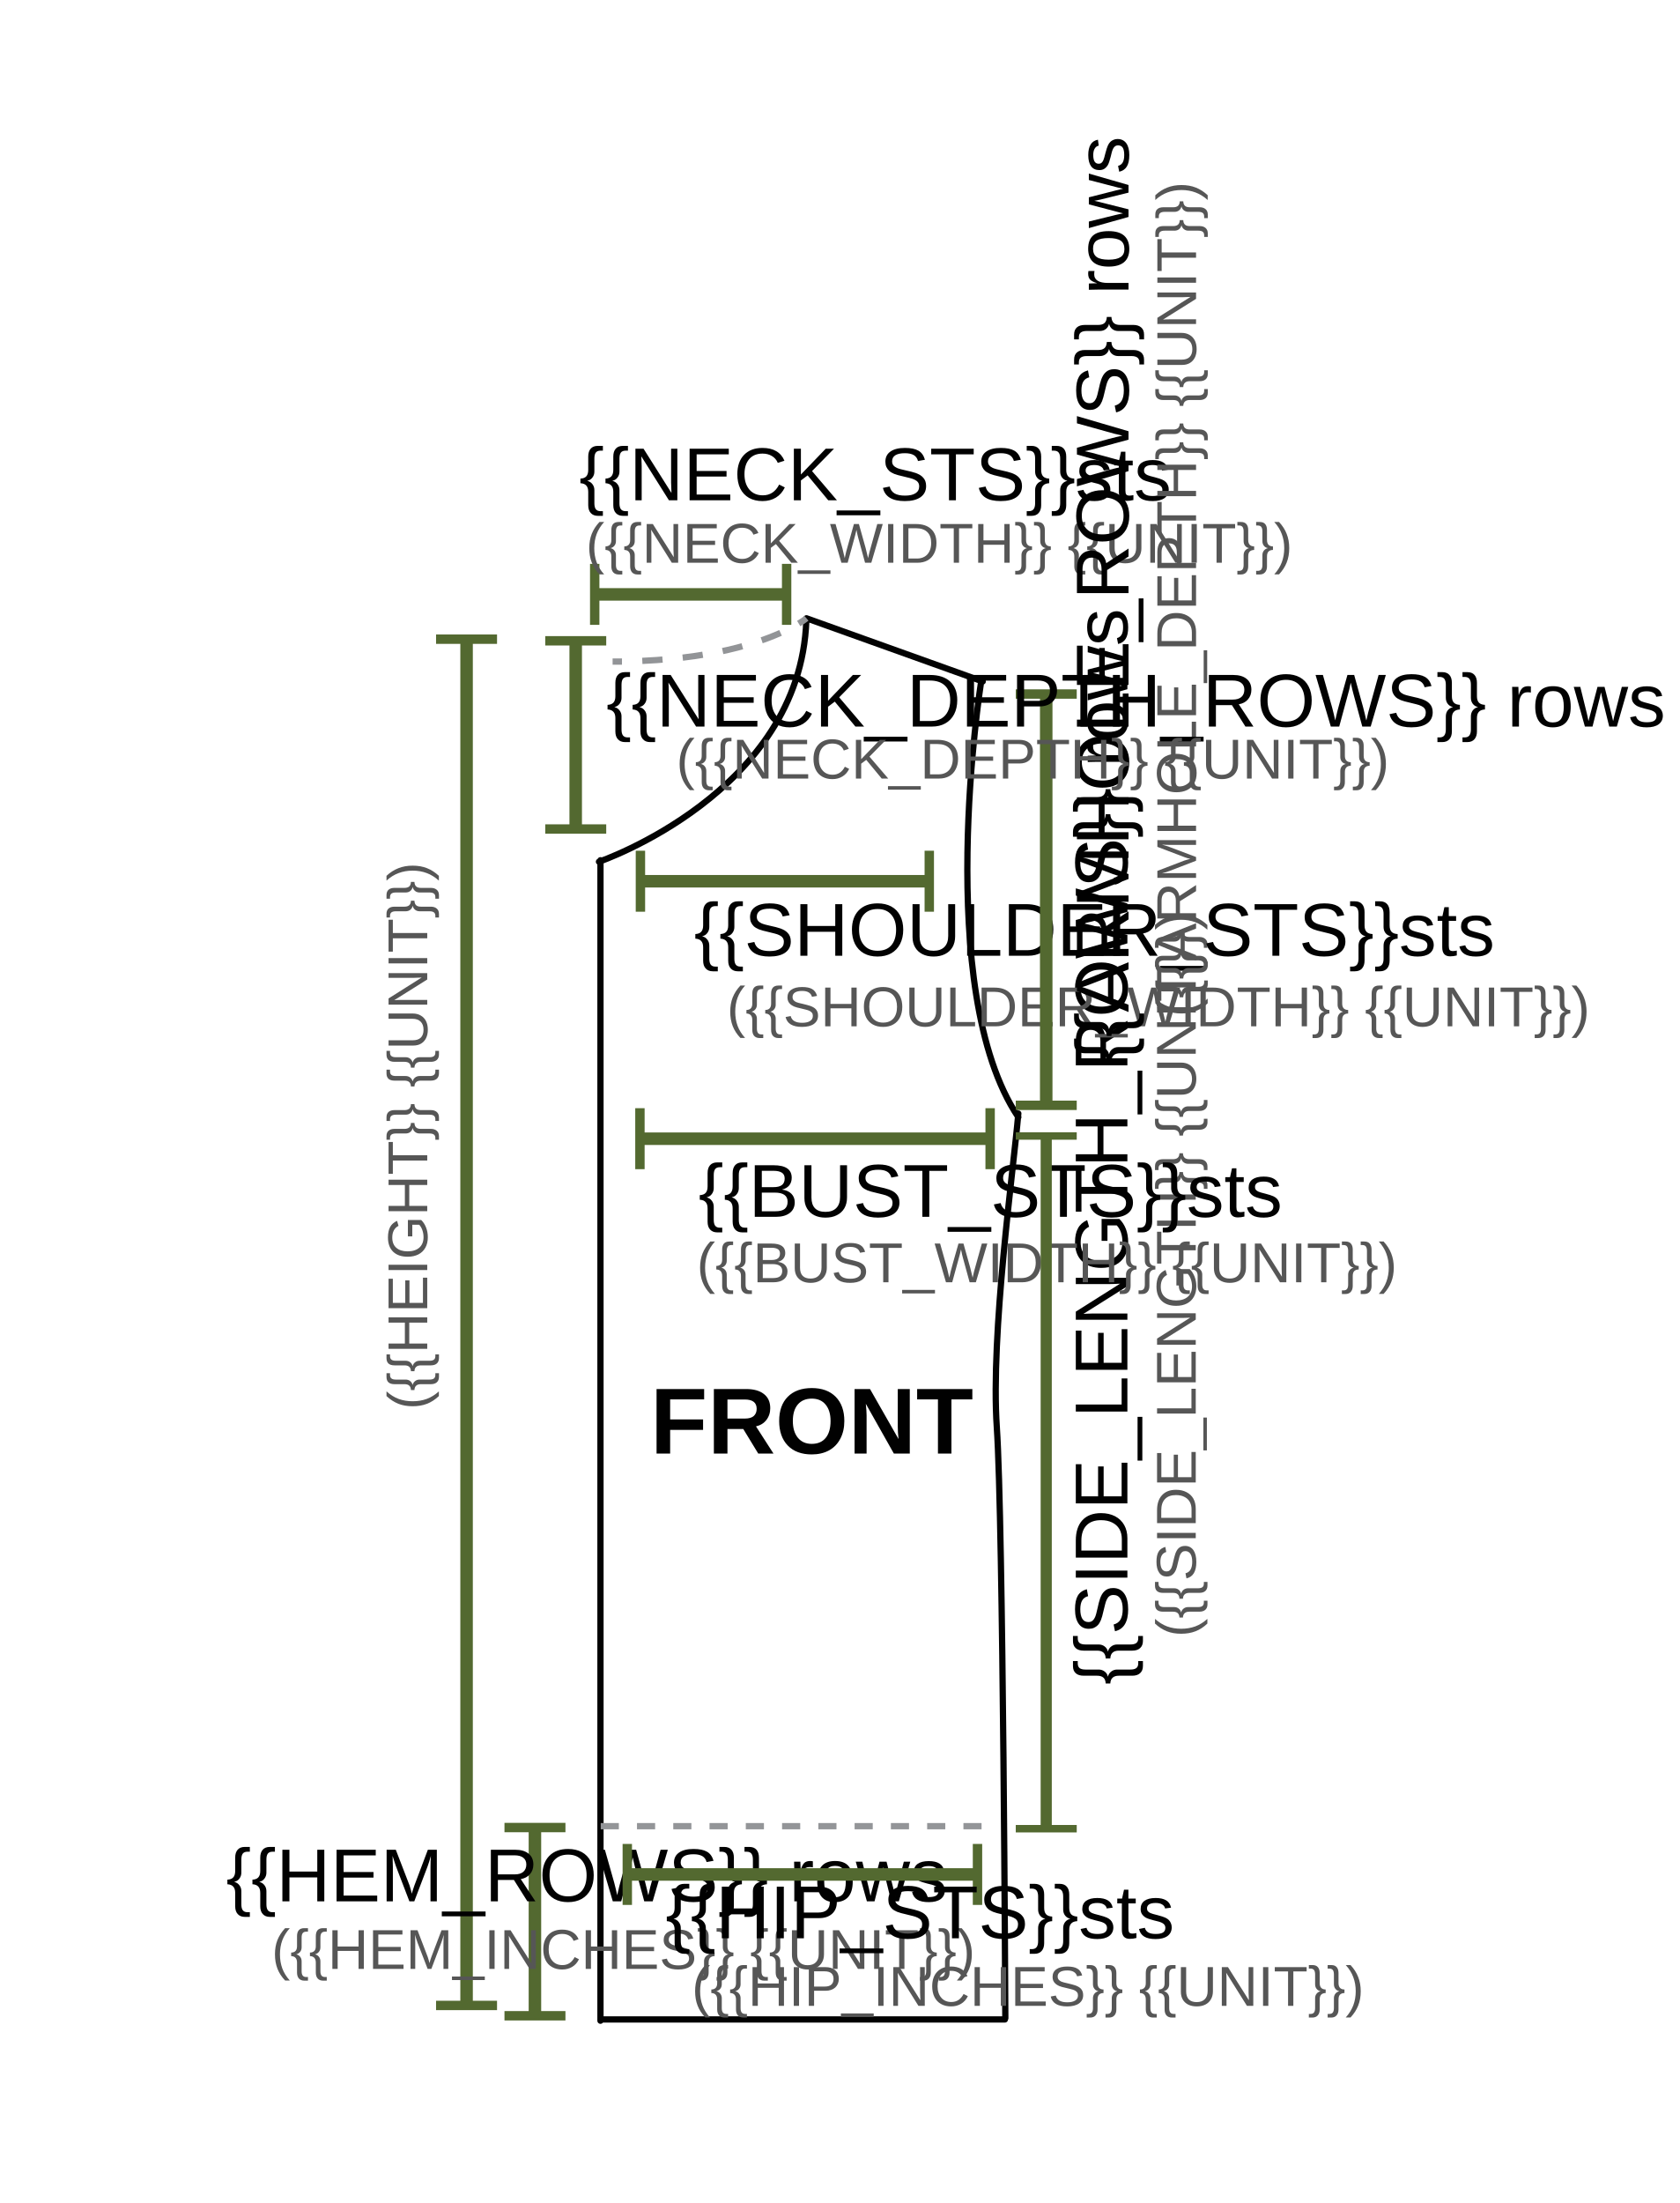
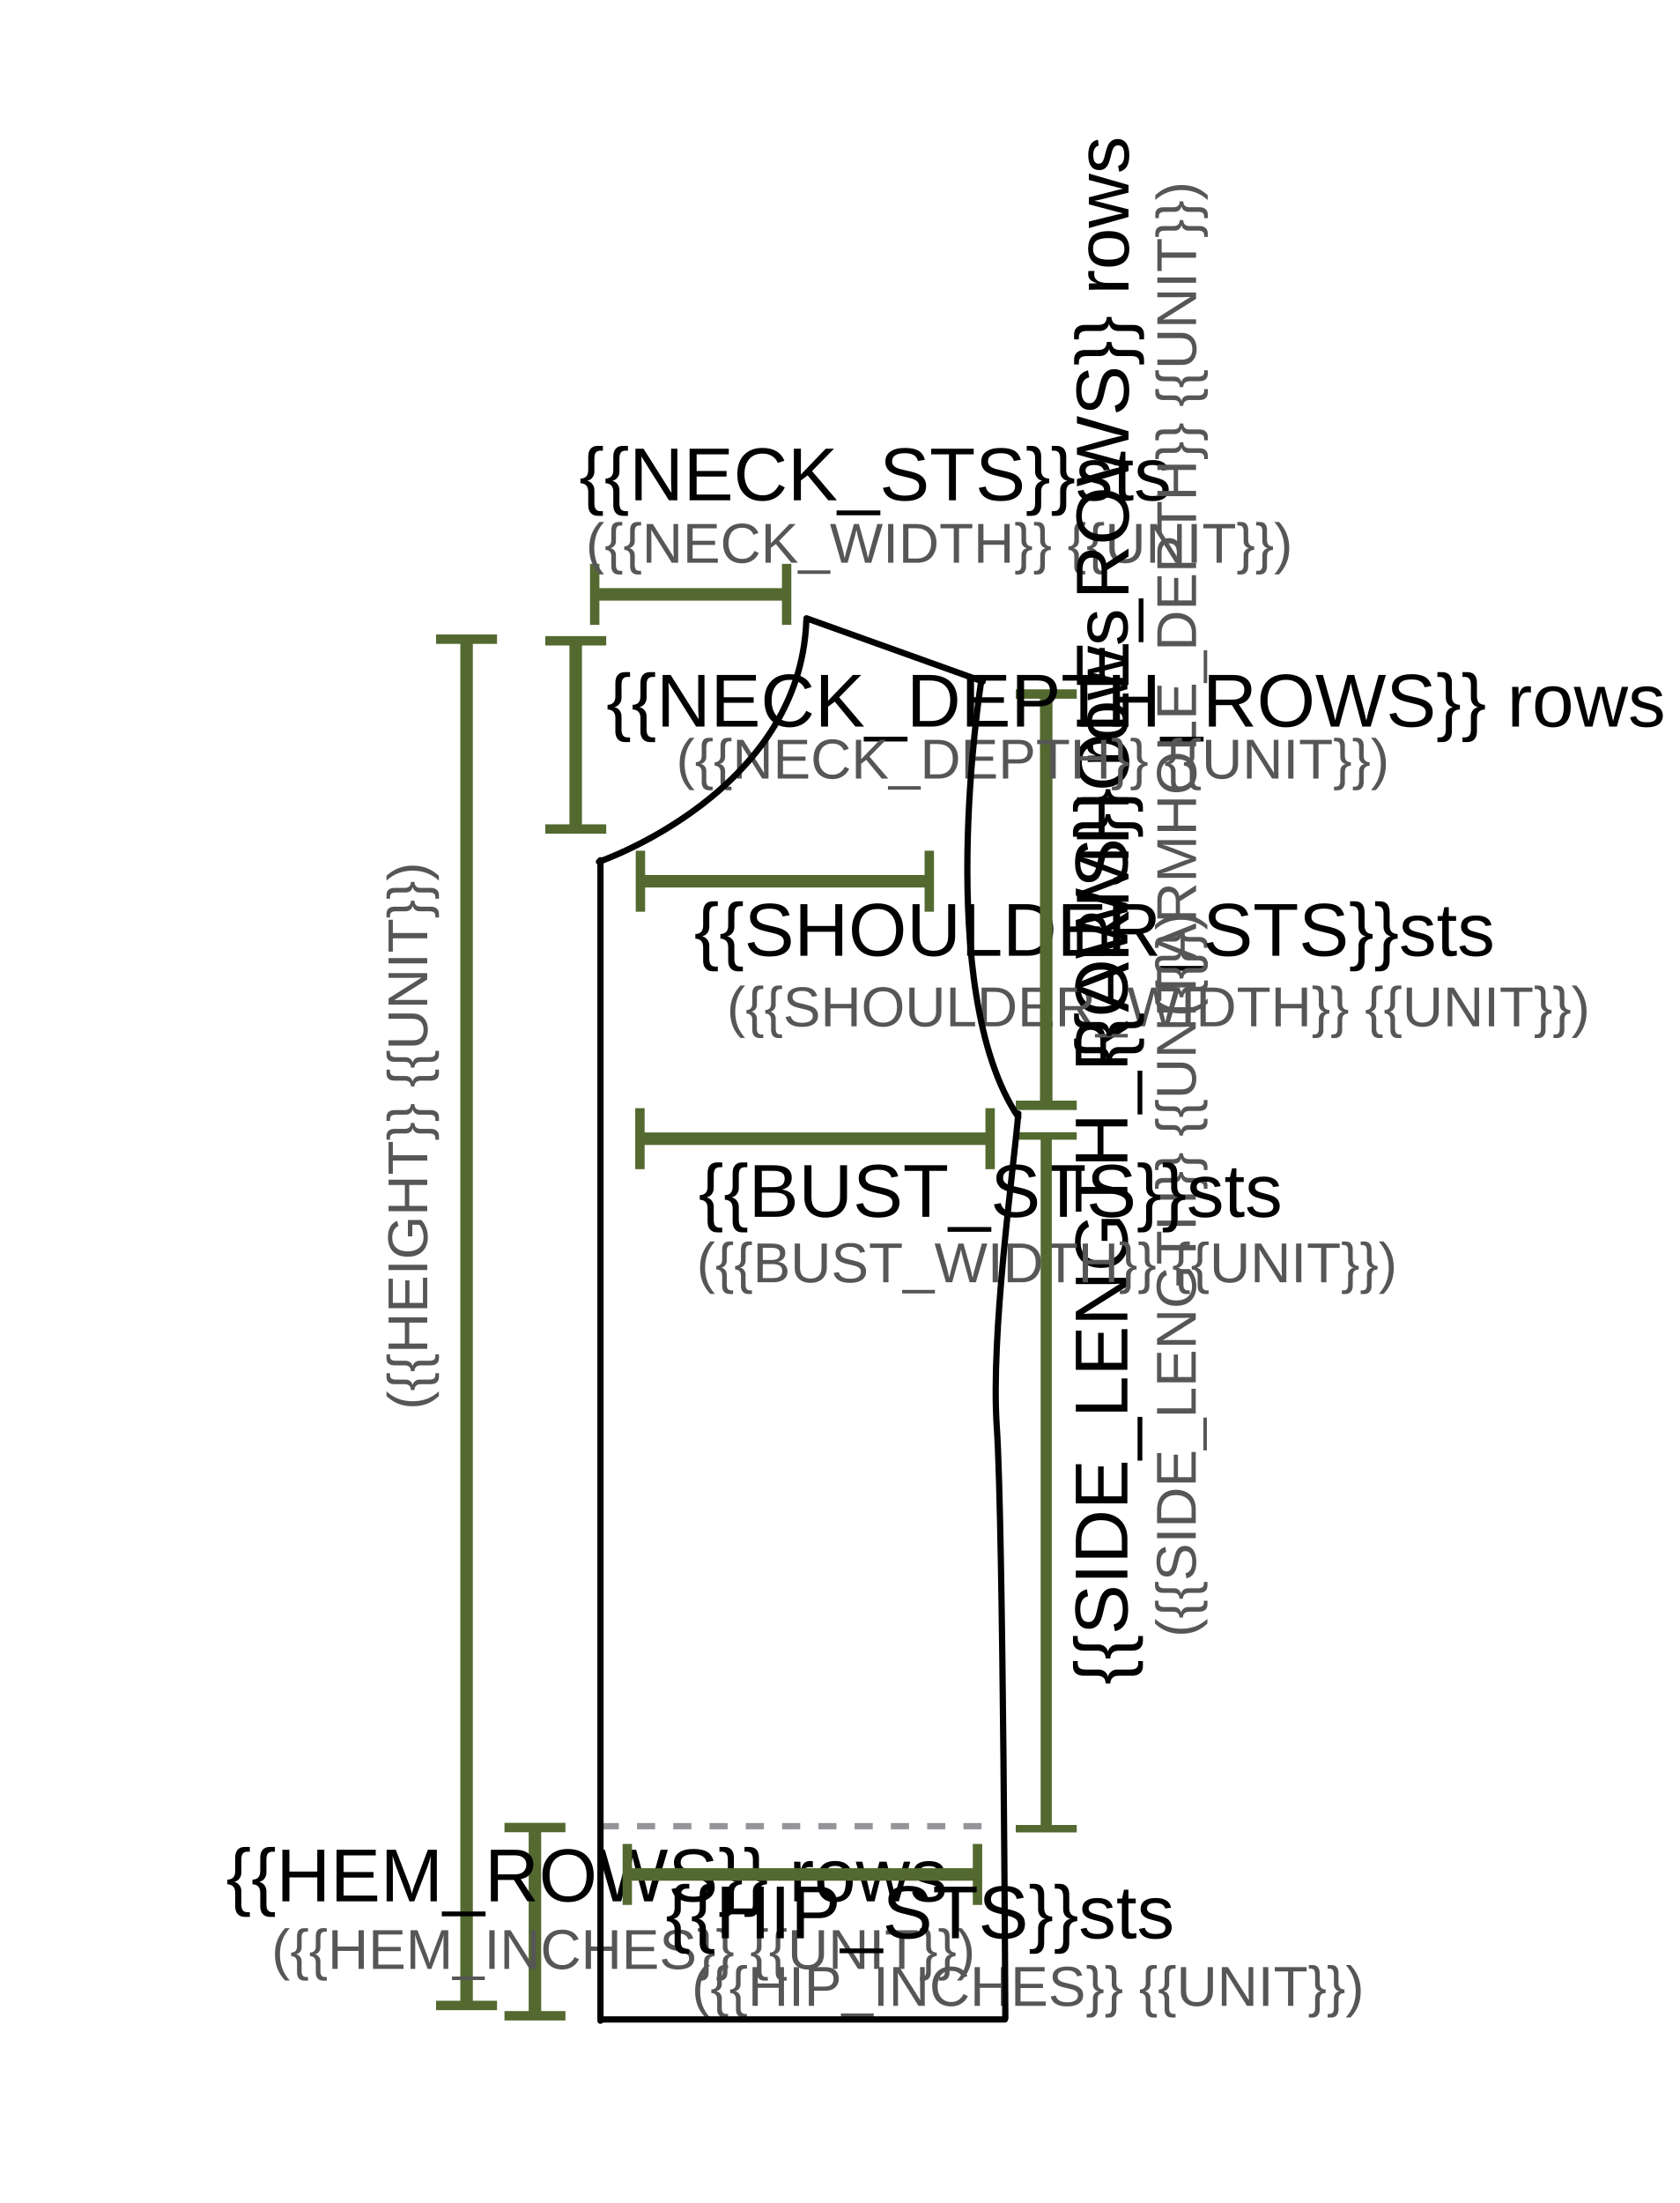
- <svg xmlns="http://www.w3.org/2000/svg" width="3.73in" height="4.89in" viewBox="0 0 268.64 352.18">
-   <g id="cardi-body-round">
-     <path id="ROUND_BODY" d="M96.02,322.84h64.67M162.84,178.01c-.76,8.91-4.46,35.26-3.44,50.19s1.36,94.43,1.36,94.43M156.85,109.25s-7.71,48.97,5.99,69.34M95.78,137.76s32.19-11.01,33.16-38.58M157.15,108.94l-28.19-10.1M96.02,137.52v185.52" fill="none" stroke="#020202" stroke-linecap="round" stroke-linejoin="round" />
-     <g id="BACK_NECK_DOTTED">
-       <path d="M97.96,105.76h1.5" fill="none" stroke="#929497" stroke-linejoin="round" />
-       <path d="M102.71,105.65c12.65-.57,20.04-3.36,23.6-5.19" fill="none" stroke="#929497" stroke-dasharray="3.24 3.24" stroke-linejoin="round" />
-       <path d="M127.72,99.68c.85-.51,1.24-.84,1.24-.84" fill="none" stroke="#929497" stroke-linejoin="round" />
-     </g>
-   </g>
+ <svg xmlns="http://www.w3.org/2000/svg" id="cardigan" width="3.73in" height="4.89in" viewBox="0 0 268.64 352.18">
  <g id="cardi-measurement-layer">
    <g id="NECK_DEPTH">
      <line x1="85.54" y1="292.16" x2="85.54" y2="322.25" fill="none" stroke="#536930" stroke-miterlimit="10" stroke-width="2" />
      <rect x="80.67" y="291.41" width="9.75" height="1.5" fill="#536930" />
      <rect x="80.67" y="321.5" width="9.75" height="1.5" fill="#536930" />
    </g>
    <g isolation="isolate">
      <g isolation="isolate">
        <g isolation="isolate">
          <text transform="translate(180.28 269.34) rotate(-90)" fill="#010101" font-family="ArialMT, Arial" font-size="12" isolation="isolate">
            <tspan x="0" y="0">{{SIDE_LENGTH_ROWS}} rows</tspan>
          </text>
        </g>
      </g>
    </g>
    <g isolation="isolate">
      <g isolation="isolate">
        <g isolation="isolate">
          <text transform="translate(191.21 261.74) rotate(-90)" fill="#565656" font-family="ArialMT, Arial" font-size="9" isolation="isolate">
            <tspan x="0" y="0">({{SIDE_LENGTH}} {{UNIT}})</tspan>
          </text>
        </g>
      </g>
    </g>
    <g id="NECKWIDTH">
      <line x1="95.1" y1="95.02" x2="125.79" y2="95.02" fill="none" stroke="#536930" stroke-miterlimit="10" stroke-width="2" />
      <rect x="94.35" y="90.14" width="1.5" height="9.75" fill="#536930" />
      <rect x="125.04" y="90.14" width="1.5" height="9.75" fill="#536930" />
    </g>
    <g id="HEIGHT_LINE">
      <line x1="74.61" y1="320.6" x2="74.61" y2="102.18" fill="none" stroke="#536930" stroke-miterlimit="10" stroke-width="2" />
      <rect x="69.73" y="319.85" width="9.75" height="1.5" fill="#536930" />
      <rect x="69.73" y="101.43" width="9.75" height="1.5" fill="#536930" />
    </g>
    <g id="HEIGHT_UNIT">
      <g isolation="isolate">
        <g isolation="isolate">
          <g isolation="isolate">
            <text transform="translate(68.32 225.37) rotate(-90)" fill="#565656" font-family="ArialMT, Arial" font-size="9" isolation="isolate">
              <tspan x="0" y="0">({{HEIGHT}} {{UNIT}})</tspan>
            </text>
          </g>
        </g>
      </g>
    </g>
    <g id="BUST_STS" isolation="isolate">
      <g isolation="isolate">
        <g isolation="isolate">
          <g isolation="isolate">
            <text transform="translate(108.36 194.53)" fill="#010101" font-family="ArialMT, Arial" font-size="12" isolation="isolate">
              <tspan x="0" y="0" xml:space="preserve"> {{BUST_STS}}sts</tspan>
            </text>
          </g>
        </g>
      </g>
    </g>
    <g id="BUST_STS-2" isolation="isolate">
      <g isolation="isolate">
        <g isolation="isolate">
          <g isolation="isolate">
            <text transform="translate(32.82 303.96)" fill="#010101" font-family="ArialMT, Arial" font-size="12" isolation="isolate">
              <tspan x="0" y="0" xml:space="preserve"> {{HEM_ROWS}} rows</tspan>
            </text>
          </g>
        </g>
        <g isolation="isolate">
          <g isolation="isolate">
            <text transform="translate(28.4 314.76)" fill="#565656" font-family="ArialMT, Arial" font-size="9" isolation="isolate">
              <tspan x="0" y="0" xml:space="preserve">      ({{HEM_INCHES}} {{UNIT}})</tspan>
            </text>
          </g>
        </g>
      </g>
    </g>
    <g id="BUST_UNIT">
      <g isolation="isolate">
        <g isolation="isolate">
          <g isolation="isolate">
            <text transform="translate(111.39 204.99)" fill="#565656" font-family="ArialMT, Arial" font-size="9" isolation="isolate">
              <tspan x="0" y="0">({{BUST_WIDTH}} {{UNIT}})</tspan>
            </text>
          </g>
        </g>
      </g>
    </g>
    <g id="BUST_LINE">
      <line x1="102.33" y1="182.04" x2="158.33" y2="182.04" fill="none" stroke="#536930" stroke-miterlimit="10" stroke-width="2" />
      <rect x="101.58" y="177.16" width="1.5" height="9.75" fill="#536930" />
      <rect x="157.58" y="177.16" width="1.5" height="9.75" fill="#536930" />
    </g>
    <g id="BUST_LINE-2">
      <line x1="100.31" y1="299.66" x2="156.31" y2="299.66" fill="none" stroke="#536930" stroke-miterlimit="10" stroke-width="2" />
      <rect x="99.56" y="294.78" width="1.5" height="9.75" fill="#536930" />
      <rect x="155.56" y="294.78" width="1.5" height="9.75" fill="#536930" />
    </g>
    <g id="CROSS_SHOULDER_UNIT">
      <g isolation="isolate">
        <g isolation="isolate">
          <g isolation="isolate">
            <text transform="translate(116.21 164.07)" fill="#565656" font-family="ArialMT, Arial" font-size="9" isolation="isolate">
              <tspan x="0" y="0">({{SHOULDER_WIDTH}} {{UNIT}})</tspan>
            </text>
          </g>
        </g>
      </g>
    </g>
    <g id="CROSS_SHOULDER_STS" isolation="isolate">
      <g isolation="isolate">
        <g isolation="isolate">
          <g isolation="isolate">
            <text transform="translate(107.65 152.79)" fill="#010101" font-family="ArialMT, Arial" font-size="12" isolation="isolate">
              <tspan x="0" y="0" xml:space="preserve"> {{SHOULDER_STS}}sts</tspan>
            </text>
          </g>
        </g>
      </g>
    </g>
    <g id="CROSS_SHOULDER">
      <line x1="102.41" y1="140.88" x2="148.6" y2="140.88" fill="none" stroke="#536930" stroke-miterlimit="10" stroke-width="2" />
      <rect x="101.66" y="136" width="1.5" height="9.75" fill="#536930" />
      <rect x="147.85" y="136" width="1.5" height="9.75" fill="#536930" />
    </g>
    <g id="NECK_WIDTH_STS" isolation="isolate">
      <g isolation="isolate">
        <g isolation="isolate">
          <g isolation="isolate">
            <text transform="translate(92.61 79.98)" fill="#010101" font-family="ArialMT, Arial" font-size="12" isolation="isolate">
              <tspan x="0" y="0">{{NECK_STS}}sts</tspan>
            </text>
          </g>
        </g>
      </g>
    </g>
    <g id="NECK_WIDTH_UNITS">
      <g isolation="isolate">
        <g isolation="isolate">
          <g isolation="isolate">
            <text transform="translate(93.67 89.96)" fill="#565656" font-family="ArialMT, Arial" font-size="9" isolation="isolate">
              <tspan x="0" y="0">({{NECK_WIDTH}} {{UNIT}})</tspan>
            </text>
          </g>
        </g>
      </g>
    </g>
    <g id="NECK_DEPTH-2">
      <line x1="92.06" y1="102.44" x2="92.06" y2="132.53" fill="none" stroke="#536930" stroke-miterlimit="10" stroke-width="2" />
      <rect x="87.19" y="101.69" width="9.75" height="1.5" fill="#536930" />
      <rect x="87.19" y="131.78" width="9.75" height="1.5" fill="#536930" />
    </g>
    <g id="ARMHOLE_LINE">
      <line x1="167.3" y1="110.95" x2="167.3" y2="176.7" fill="none" stroke="#536930" stroke-miterlimit="10" stroke-width="2" />
      <rect x="162.43" y="110.2" width="9.75" height="1.5" fill="#536930" />
      <rect x="162.43" y="175.95" width="9.75" height="1.5" fill="#536930" />
    </g>
    <g id="ARMHOLE" isolation="isolate">
      <g isolation="isolate">
        <g isolation="isolate">
          <g isolation="isolate">
            <text transform="translate(180.46 169.83) rotate(-90)" fill="#010101" font-family="ArialMT, Arial" font-size="12" isolation="isolate">
              <tspan x="0" y="0">{{ARMHOLE_ROWS}} rows</tspan>
            </text>
          </g>
        </g>
        <g isolation="isolate">
          <g isolation="isolate">
            <text transform="translate(191.26 162.58) rotate(-90)" fill="#565656" font-family="ArialMT, Arial" font-size="9" isolation="isolate">
              <tspan x="0" y="0">({{ARMHOLE_DEPTH}} {{UNIT}})</tspan>
            </text>
          </g>
        </g>
      </g>
    </g>
-     <g isolation="isolate">
-       <g isolation="isolate">
-         <g isolation="isolate">
-           <text transform="translate(103.99 232.37)" fill="#010101" font-family="Arial-BoldMT, Arial" font-size="15" font-weight="700" isolation="isolate">
-             <tspan x="0" y="0">FRONT</tspan>
-           </text>
-         </g>
-       </g>
-     </g>
    <g id="SIDE_SEAM">
      <line x1="167.3" y1="181.61" x2="167.3" y2="292.35" fill="none" stroke="#536930" stroke-miterlimit="10" stroke-width="1.78" />
      <rect x="162.43" y="181.01" width="9.75" height="1.19" fill="#536930" />
      <rect x="162.43" y="291.75" width="9.75" height="1.19" fill="#536930" />
    </g>
    <g id="BUST_STS-3" isolation="isolate">
      <g isolation="isolate">
        <g isolation="isolate">
          <g isolation="isolate">
            <text transform="translate(103.09 309.86)" fill="#010101" font-family="ArialMT, Arial" font-size="12" isolation="isolate">
              <tspan x="0" y="0" xml:space="preserve"> {{HIP_STS}}sts</tspan>
            </text>
          </g>
        </g>
        <g isolation="isolate">
          <g isolation="isolate">
            <text transform="translate(103.09 320.66)" fill="#565656" font-family="ArialMT, Arial" font-size="9" isolation="isolate">
              <tspan x="0" y="0" xml:space="preserve">   ({{HIP_INCHES}} {{UNIT}})</tspan>
            </text>
          </g>
        </g>
      </g>
    </g>
    <g id="NECK_DEPTH_ROWS" isolation="isolate">
      <g isolation="isolate">
        <g isolation="isolate">
          <g isolation="isolate">
            <text transform="translate(96.95 116.15)" fill="#010101" font-family="ArialMT, Arial" font-size="12" isolation="isolate">
              <tspan x="0" y="0">{{NECK_DEPTH_ROWS}} rows</tspan>
            </text>
          </g>
        </g>
      </g>
    </g>
    <g id="NECK_DEPTH_UNITS">
      <g isolation="isolate">
        <g isolation="isolate">
          <g isolation="isolate">
            <text transform="translate(108.12 124.46)" fill="#565656" font-family="ArialMT, Arial" font-size="9" isolation="isolate">
              <tspan x="0" y="0">({{NECK_DEPTH}} {{UNIT}})</tspan>
            </text>
          </g>
        </g>
      </g>
    </g>
    <line x1="96.06" y1="291.94" x2="158.97" y2="291.94" fill="none" stroke="#939598" stroke-dasharray="2.9 2.9" stroke-miterlimit="10" />
  </g>
+   <g id="cardi-body-round">
+     <path id="ROUND_BODY" d="M96.02,322.84h64.67M162.84,178.01c-.76,8.91-4.46,35.26-3.44,50.19s1.36,94.43,1.36,94.43M156.85,109.25s-7.71,48.97,5.99,69.34M95.78,137.76s32.19-11.01,33.16-38.58M157.15,108.94l-28.19-10.1M96.02,137.52v185.52" fill="none" stroke="#020202" stroke-linecap="round" stroke-linejoin="round" />
+   </g>
</svg>
